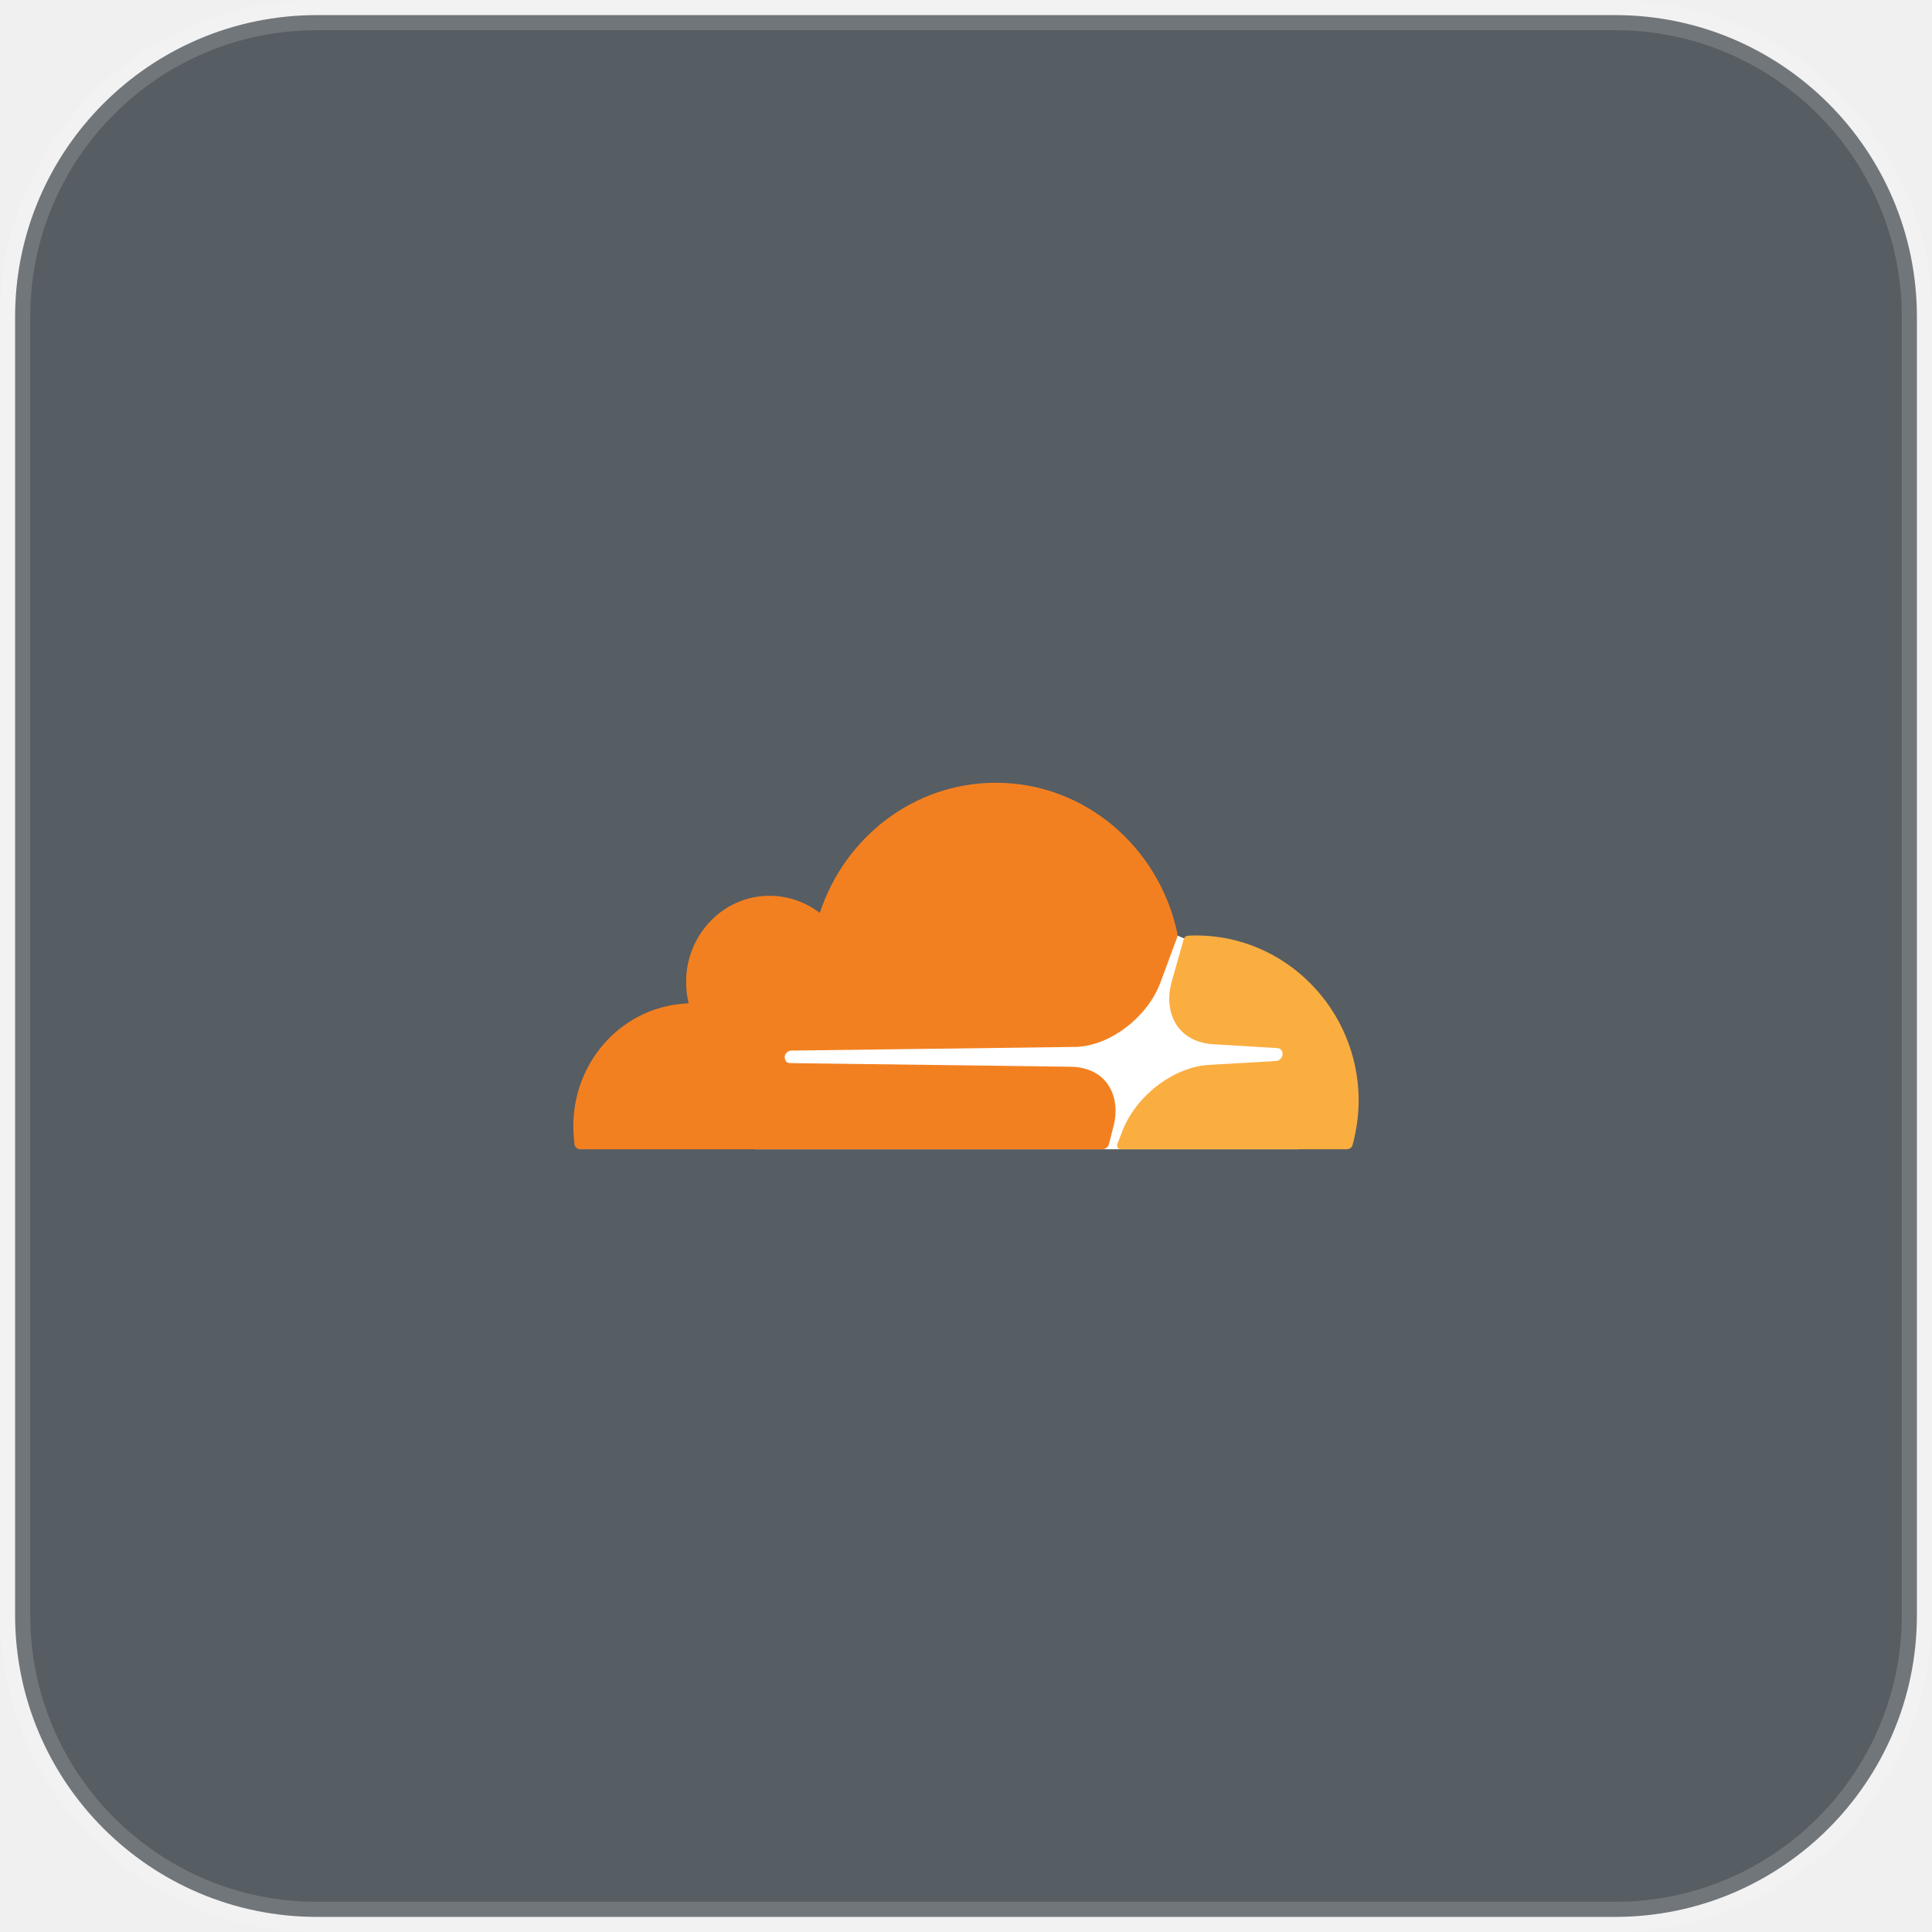
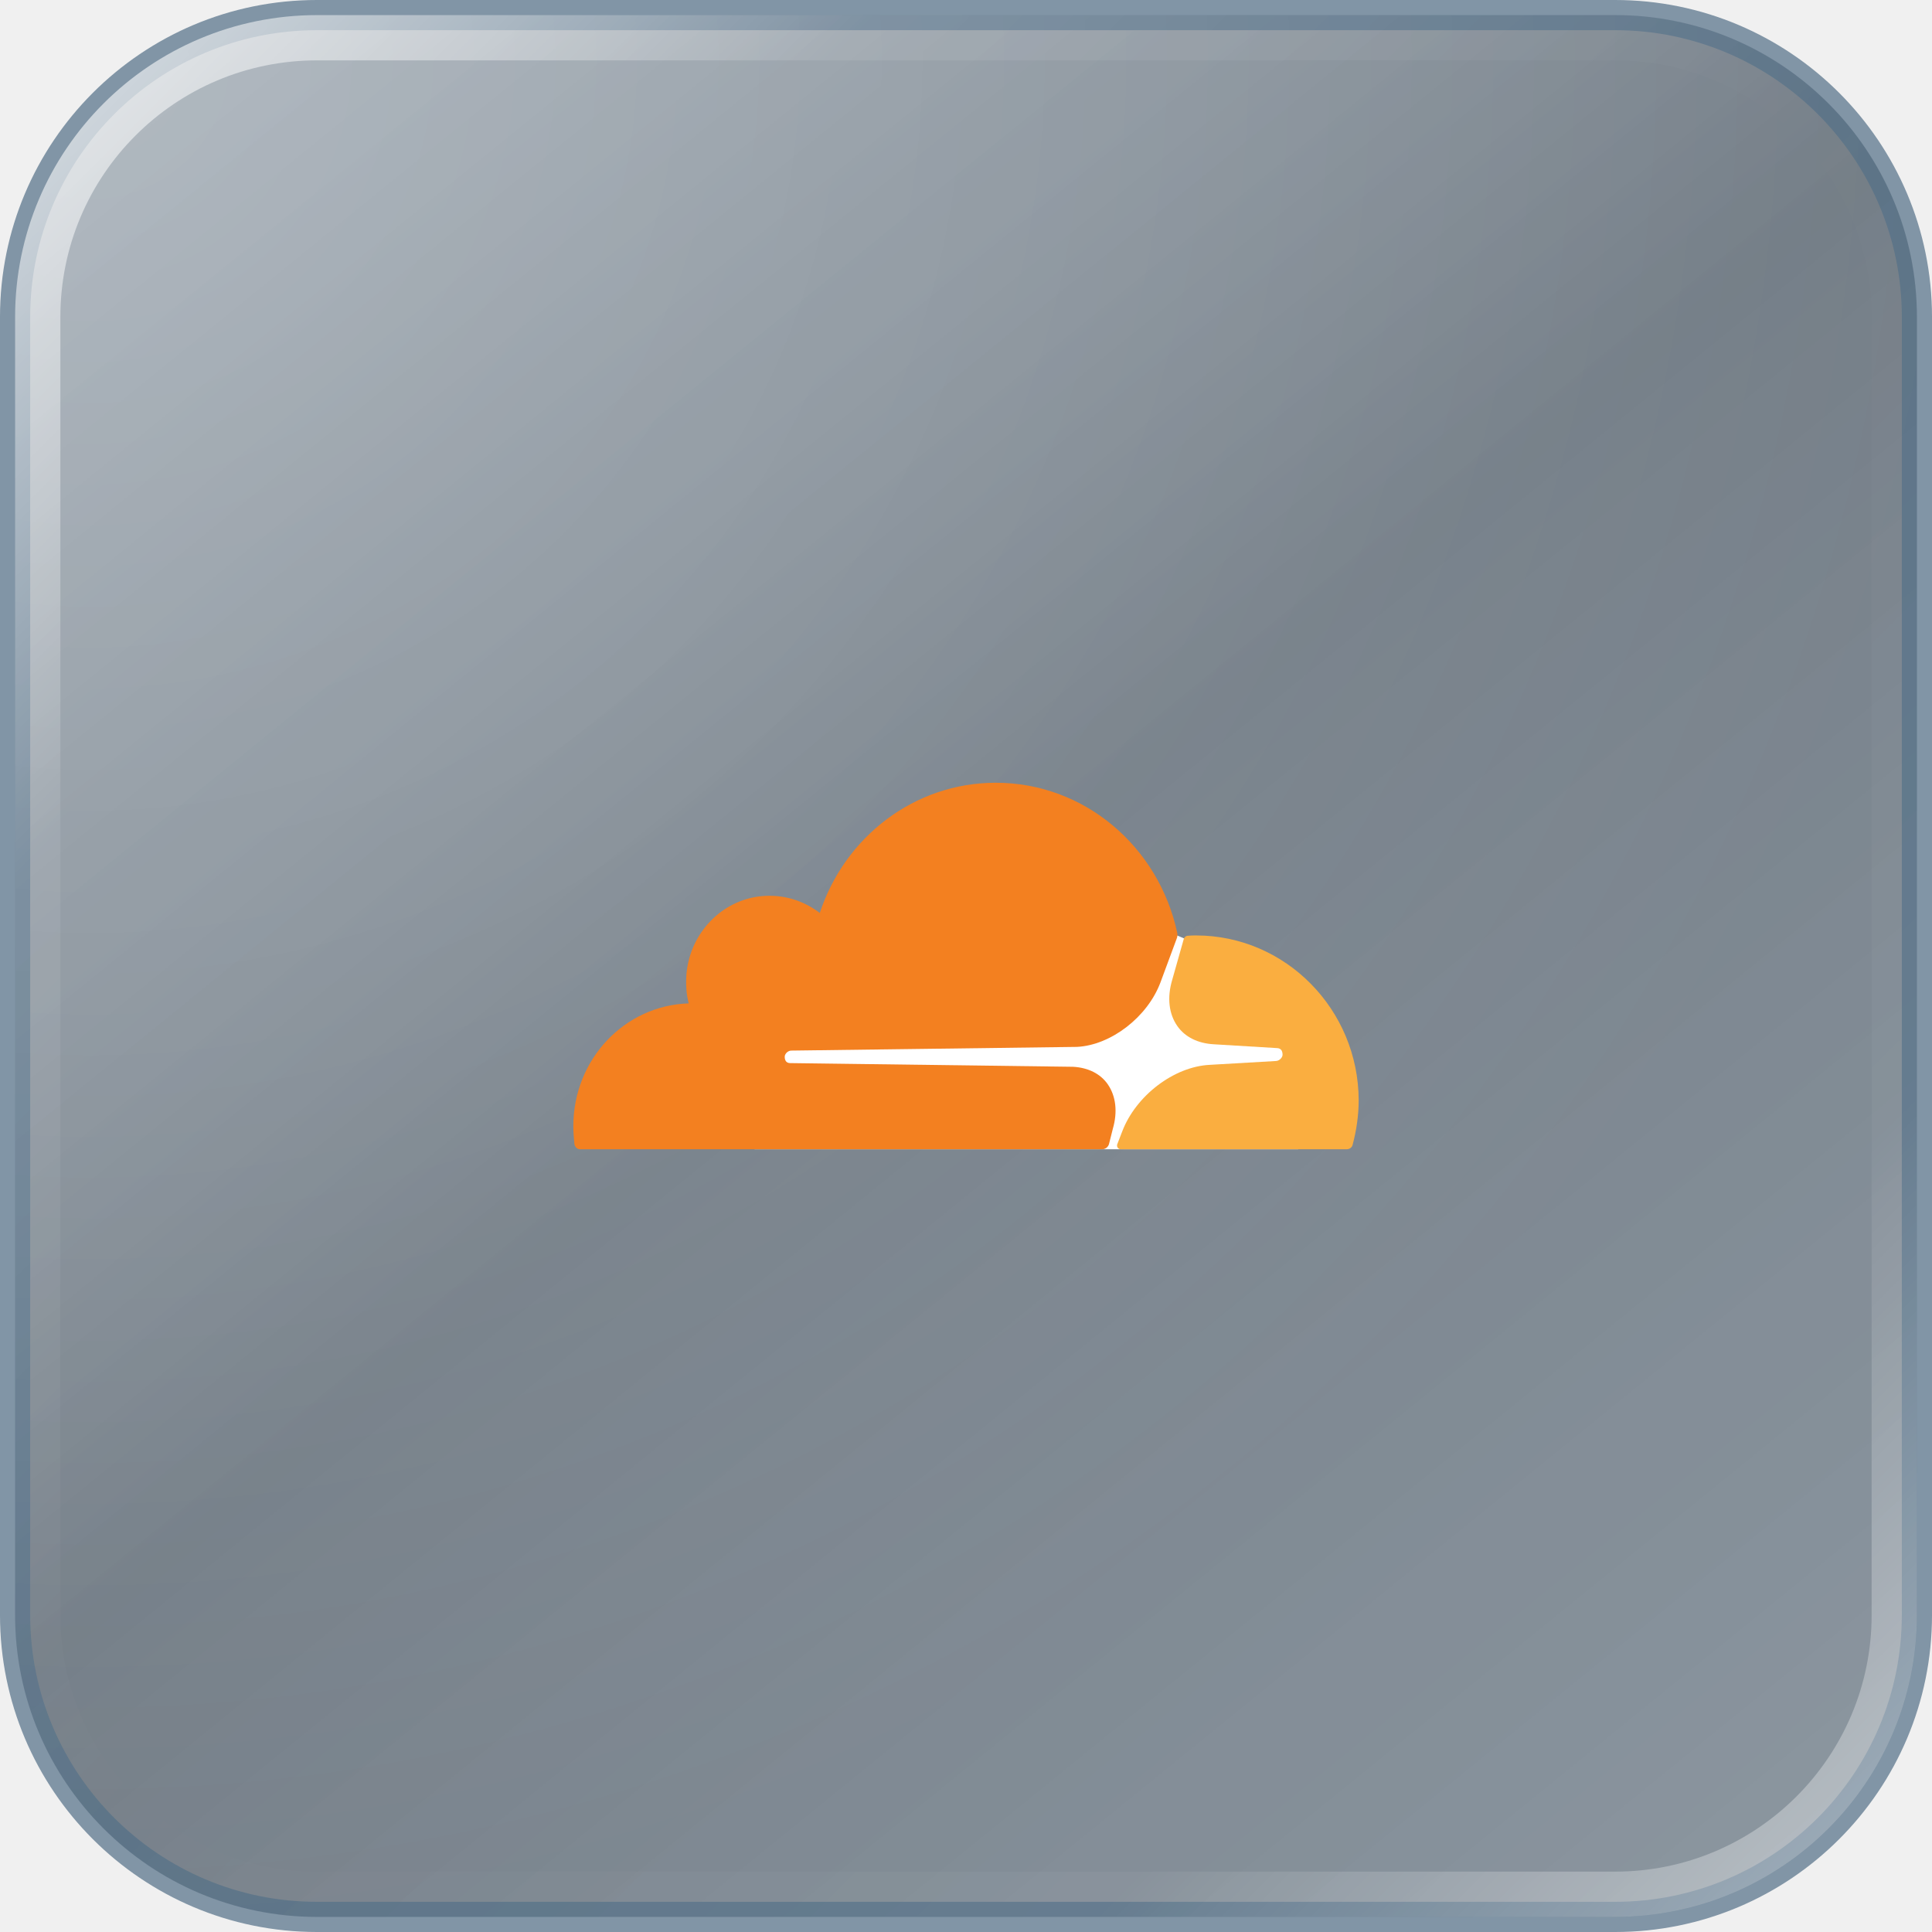
- <svg xmlns="http://www.w3.org/2000/svg" viewBox="0 0 64 64" fill="none">
-   <rect x=".5" y=".5" width="63" height="63" rx="10" fill="#1B242D" fill-opacity="0.72" stroke="#FFFFFF" stroke-opacity=".16" />
+ <svg xmlns="http://www.w3.org/2000/svg" viewBox="0 0 64 64" fill="none" color="#CBD5E1">
+   <g>
+     <defs>
+       <linearGradient id="cloudflare-app-dark-background-surface" x1="6" y1="0" x2="58" y2="64" gradientUnits="userSpaceOnUse">
+         <stop offset="0" stop-color="#526678" stop-opacity=".50" />
+         <stop offset=".48" stop-color="#273746" stop-opacity=".62" />
+         <stop offset="1" stop-color="#364A5C" stop-opacity=".54" />
+       </linearGradient>
+       <radialGradient id="cloudflare-app-dark-background-sheen" cx="3" cy="2" r="62" gradientUnits="userSpaceOnUse">
+         <stop stop-color="#FFFFFF" stop-opacity=".18" />
+         <stop offset="1" stop-color="#FFFFFF" stop-opacity="0" />
+       </radialGradient>
+       <linearGradient id="cloudflare-app-dark-background-reflection" x1="0" y1="0" x2="64" y2="64" gradientUnits="userSpaceOnUse">
+         <stop stop-color="#FFFFFF" stop-opacity=".75" />
+         <stop offset=".23" stop-color="#FFFFFF" stop-opacity=".08" />
+         <stop offset=".5" stop-color="#FFFFFF" stop-opacity="0" />
+         <stop offset=".78" stop-color="#FFFFFF" stop-opacity=".04" />
+         <stop offset="1" stop-color="#FFFFFF" stop-opacity=".45" />
+       </linearGradient>
+     </defs>
+     <rect x=".5" y=".5" width="63" height="63" rx="10" fill="url(#cloudflare-app-dark-background-surface)" stroke="#526E86" stroke-opacity=".7" />
+     <rect x=".5" y=".5" width="63" height="63" rx="10" fill="url(#cloudflare-app-dark-background-sheen)" />
+     <rect x="1.25" y="1.25" width="61.5" height="61.5" rx="9.25" stroke="url(#cloudflare-app-dark-background-reflection)" stroke-width="1.5" />
+   </g>
  <defs>
    <clipPath id="cloudflare-app-dark-tile">
      <rect x=".5" y=".5" width="63" height="63" rx="10" />
    </clipPath>
  </defs>
  <g clip-path="url(#cloudflare-app-dark-tile)">
    <svg fill="none" viewBox="0 0 30 14" x="18.992" y="18.992" width="26.016" height="26.016">
      <path d="M27.692 8.346L23.748 6.126L23.064 5.833L6.923 5.942V14H27.692V8.346Z" fill="white" />
      <path d="M20.609 13.218C20.798 12.566 20.724 11.969 20.419 11.524C20.135 11.111 19.662 10.883 19.094 10.85L8.279 10.709C8.205 10.709 8.142 10.677 8.111 10.622C8.079 10.568 8.069 10.492 8.079 10.427C8.111 10.318 8.216 10.231 8.332 10.231L19.241 10.09C20.535 10.025 21.934 8.95 22.429 7.625L23.049 5.952C23.081 5.876 23.081 5.811 23.07 5.735C22.366 2.455 19.536 0 16.138 0C13.013 0 10.362 2.085 9.415 4.974C8.805 4.507 8.016 4.247 7.174 4.334C5.67 4.486 4.471 5.735 4.324 7.277C4.292 7.679 4.313 8.07 4.408 8.428C1.956 8.504 -0 10.568 -0 13.12C-0 13.348 0.021 13.576 0.042 13.805C0.063 13.913 0.147 14 0.252 14H20.209C20.325 14 20.43 13.913 20.461 13.805L20.609 13.218Z" fill="#F38020" />
      <path d="M23.789 5.833C23.69 5.833 23.58 5.833 23.48 5.845C23.403 5.845 23.337 5.901 23.315 5.98L22.874 7.541C22.675 8.215 22.752 8.833 23.072 9.293C23.37 9.72 23.866 9.956 24.462 9.99L26.878 10.136C26.955 10.136 27.021 10.17 27.055 10.226C27.088 10.282 27.099 10.372 27.088 10.428C27.055 10.54 26.944 10.63 26.823 10.63L24.308 10.776C22.94 10.844 21.484 11.956 20.965 13.326L20.778 13.809C20.745 13.899 20.811 14 20.91 14H29.547C29.647 14 29.746 13.933 29.768 13.832C29.912 13.293 30 12.72 30 12.124C29.989 8.664 27.209 5.833 23.789 5.833Z" fill="#FAAE40" />
    </svg>
  </g>
</svg>
